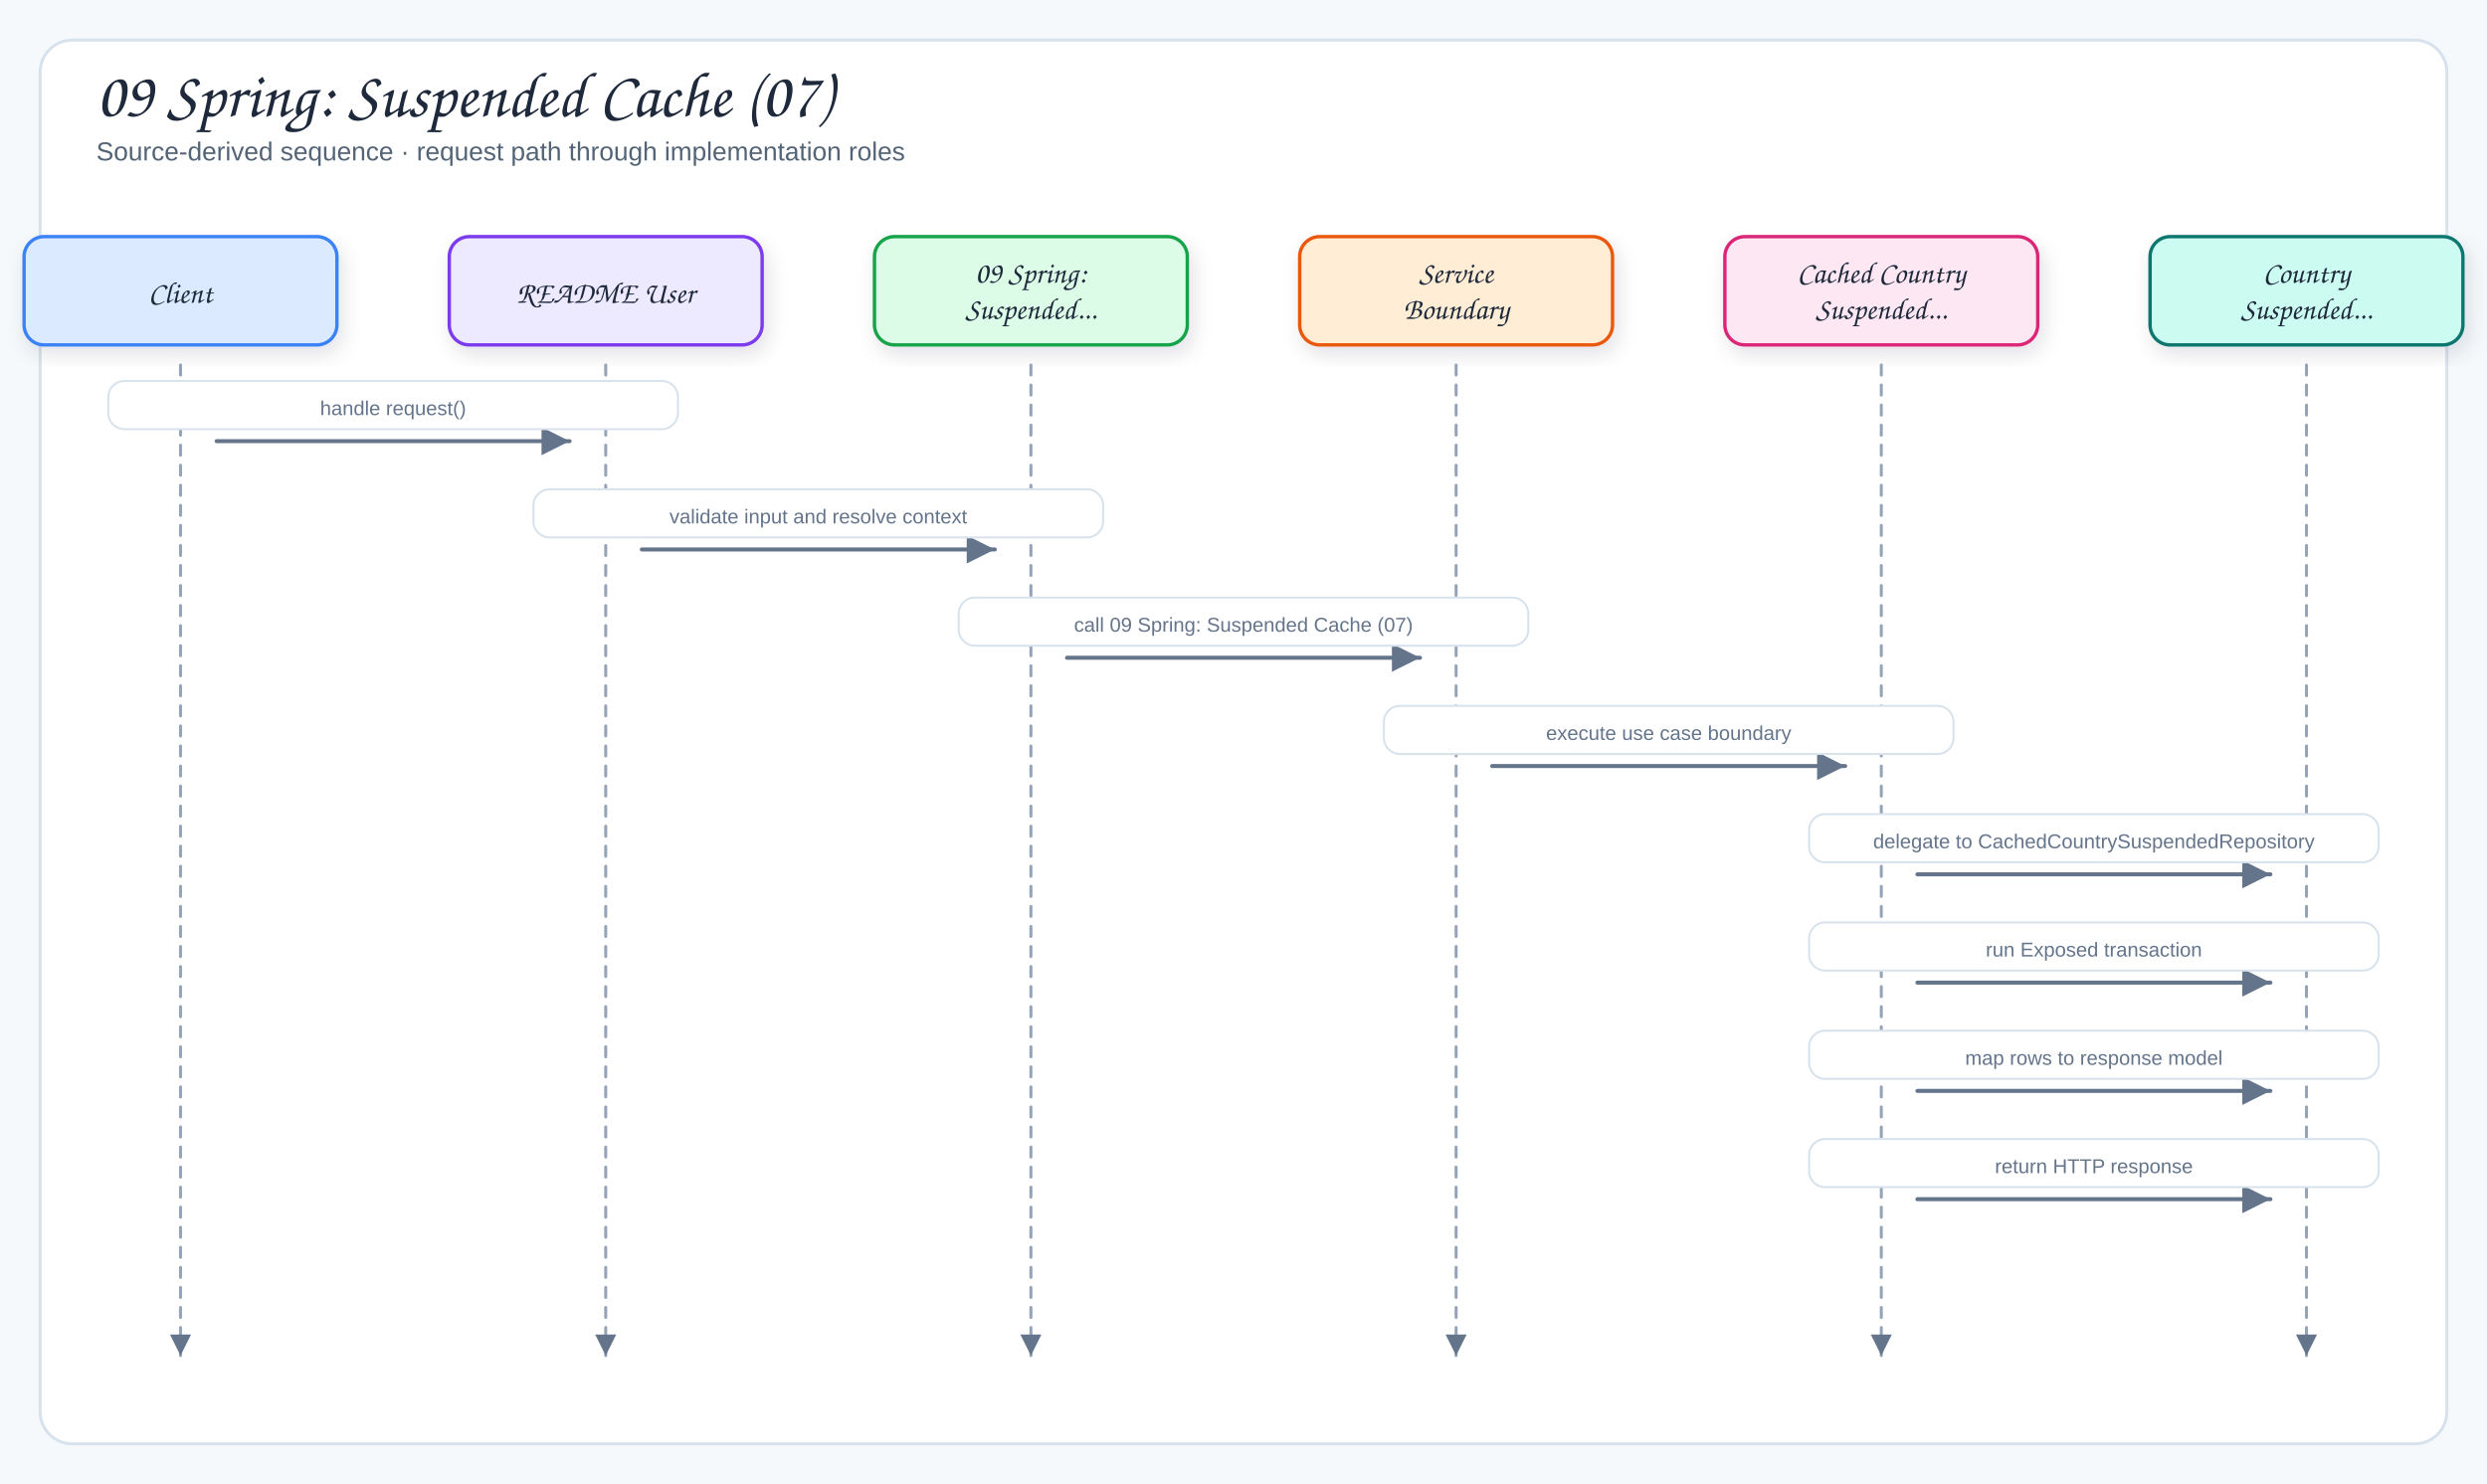
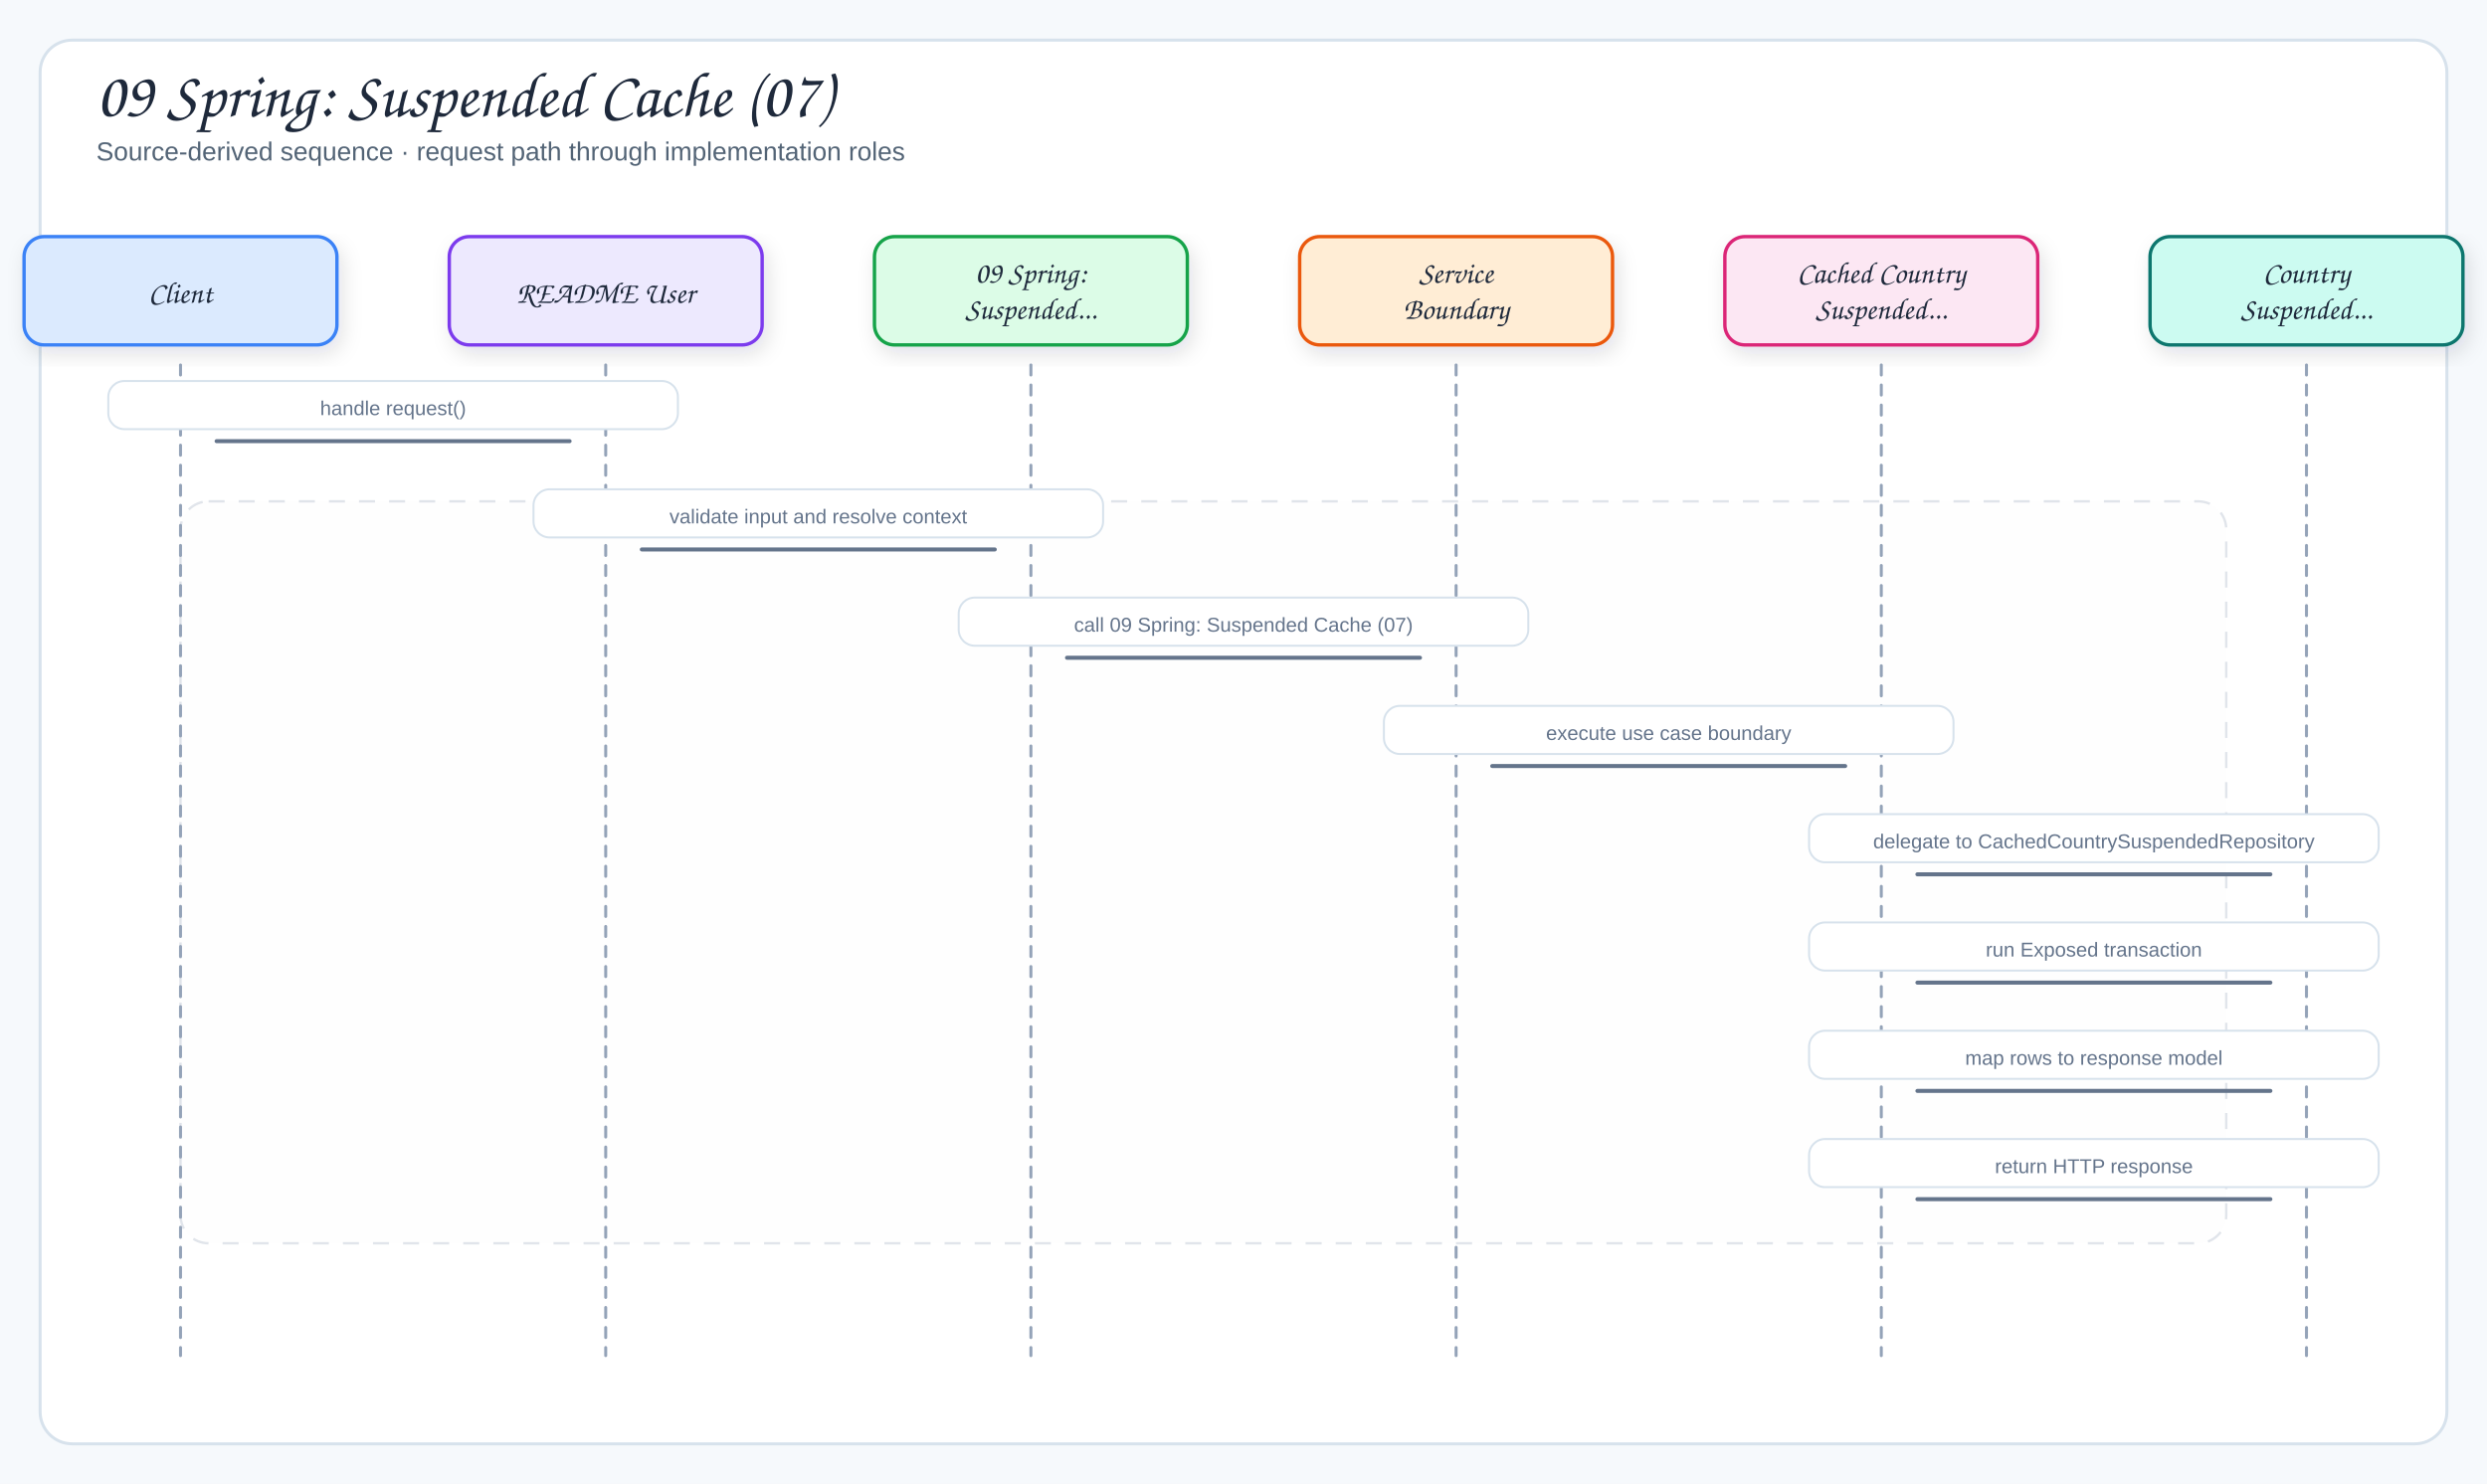
<svg xmlns="http://www.w3.org/2000/svg" viewBox="0 0 1240 740" width="1240" height="740" role="img" aria-label="09 Spring: Suspended Cache (07)">
  <defs>
    <filter id="shadow" x="-10%" y="-10%" width="120%" height="130%">
      <feDropShadow dx="2" dy="4" stdDeviation="5" flood-color="#1f2937" flood-opacity="0.12" />
    </filter>
    <marker id="arrow" markerWidth="9" markerHeight="9" refX="8" refY="4.5" orient="auto">
      <path d="M1,1 L8,4.5 L1,8 Z" fill="#64748b" />
    </marker>
    <marker id="inherit" markerWidth="11" markerHeight="10" refX="9.5" refY="5" orient="auto">
      <path d="M0.5,1 L9.5,5 L0.5,9 Z" fill="#fff" stroke="#64748b" stroke-width="1.5" />
    </marker>
    <style>
  .canvas{fill:#f6f9fc}
  .frame{fill:#fff;stroke:#d7e2ec;stroke-width:1.5}
  .panel{fill:#f8fafc;stroke:#d7e2ec;stroke-width:1.2}
  .card{stroke-width:1.7;filter:url(#shadow)}
  .title{font-family:"Architects Daughter","Comic Sans MS",cursive;font-size:32px;fill:#1e293b}
  .subtitle{font-family:"Comic Sans MS","Comic Sans","Comic Neue",Arial,sans-serif;font-size:13px;fill:#536476}
  .panelTitle{font-family:"Architects Daughter","Comic Sans MS",cursive;font-size:12px;letter-spacing:.08em;fill:#94a3b8}
  .label{font-family:"Architects Daughter","Comic Sans MS",cursive;font-size:18px;fill:#1e293b}
  .smallLabel{font-family:"Architects Daughter","Comic Sans MS",cursive;font-size:15px;fill:#1e293b}
  .detail{font-family:"Comic Sans MS","Comic Sans","Comic Neue",Arial,sans-serif;font-size:12px;fill:#536476}
  .tiny{font-family:"Comic Sans MS","Comic Sans","Comic Neue",Arial,sans-serif;font-size:10px;fill:#64748b}
-   .arrow{fill:none;stroke:#64748b;stroke-width:2;stroke-linecap:round;stroke-linejoin:round;marker-end:url(#arrow)}
-   .softArrow{fill:none;stroke:#94a3b8;stroke-width:1.5;stroke-linecap:round;stroke-linejoin:round;stroke-dasharray:5 5;marker-end:url(#arrow)}
-   .inherit{fill:none;stroke:#64748b;stroke-width:1.7;stroke-linecap:round;stroke-linejoin:round;marker-end:url(#inherit)}
+   .arrow{fill:none;stroke:#64748b;stroke-width:2;stroke-linecap:round;stroke-linejoin:round}
+   .softArrow{fill:none;stroke:#94a3b8;stroke-width:1.5;stroke-linecap:round;stroke-linejoin:round;stroke-dasharray:5 5}
+   .inherit{fill:none;stroke:#64748b;stroke-width:1.7;stroke-linecap:round;stroke-linejoin:round}
  .divider{stroke:#cbd5e1;stroke-width:1.2;stroke-dasharray:6 6}
+ .altRegion{fill:#f8fafc;fill-opacity:.055;stroke:#94a3b8;stroke-opacity:.28;stroke-width:1.2;stroke-dasharray:8 7}
</style>
  </defs>
  <rect width="1240" height="740" class="canvas" />
  <rect x="20" y="20" width="1200" height="700" rx="16" class="frame" />
+   <rect x="90" y="250" width="1020" height="370" rx="14" class="altRegion" />
  <text x="48" y="58" class="title">09 Spring: Suspended Cache (07)</text>
  <text x="48" y="80" class="subtitle">Source-derived sequence · request path through implementation roles</text>
  <rect x="12" y="118" width="156" height="54" rx="10" fill="#dbeafe" stroke="#3b82f6" class="card" />
  <text x="90" y="151" class="smallLabel" text-anchor="middle">Client</text>
  <path d="M90,182 L90,676" class="softArrow" />
  <rect x="224" y="118" width="156" height="54" rx="10" fill="#ede9fe" stroke="#7c3aed" class="card" />
  <text x="302" y="151" class="smallLabel" text-anchor="middle">README User</text>
  <path d="M302,182 L302,676" class="softArrow" />
  <rect x="436" y="118" width="156" height="54" rx="10" fill="#dcfce7" stroke="#16a34a" class="card" />
  <text x="514" y="141" class="smallLabel" text-anchor="middle">09 Spring:</text>
  <text x="514" y="159" class="smallLabel" text-anchor="middle">Suspended...</text>
  <path d="M514,182 L514,676" class="softArrow" />
  <rect x="648" y="118" width="156" height="54" rx="10" fill="#ffedd5" stroke="#ea580c" class="card" />
  <text x="726" y="141" class="smallLabel" text-anchor="middle">Service</text>
  <text x="726" y="159" class="smallLabel" text-anchor="middle">Boundary</text>
  <path d="M726,182 L726,676" class="softArrow" />
  <rect x="860" y="118" width="156" height="54" rx="10" fill="#fce7f3" stroke="#db2777" class="card" />
  <text x="938" y="141" class="smallLabel" text-anchor="middle">Cached Country</text>
  <text x="938" y="159" class="smallLabel" text-anchor="middle">Suspended...</text>
  <path d="M938,182 L938,676" class="softArrow" />
  <rect x="1072" y="118" width="156" height="54" rx="10" fill="#ccfbf1" stroke="#0f766e" class="card" />
  <text x="1150" y="141" class="smallLabel" text-anchor="middle">Country</text>
  <text x="1150" y="159" class="smallLabel" text-anchor="middle">Suspended...</text>
  <path d="M1150,182 L1150,676" class="softArrow" />
  <path d="M108,220 L284,220" class="arrow" />
  <rect x="54" y="190" width="284" height="24" rx="8" fill="#fff" stroke="#d7e2ec" class="messageBand" />
  <text x="196" y="207" class="tiny" text-anchor="middle">handle request()</text>
  <path d="M320,274 L496,274" class="arrow" />
  <rect x="266" y="244" width="284" height="24" rx="8" fill="#fff" stroke="#d7e2ec" class="messageBand" />
  <text x="408" y="261" class="tiny" text-anchor="middle">validate input and resolve context</text>
  <path d="M532,328 L708,328" class="arrow" />
  <rect x="478" y="298" width="284" height="24" rx="8" fill="#fff" stroke="#d7e2ec" class="messageBand" />
  <text x="620" y="315" class="tiny" text-anchor="middle">call 09 Spring: Suspended Cache (07)</text>
  <path d="M744,382 L920,382" class="arrow" />
  <rect x="690" y="352" width="284" height="24" rx="8" fill="#fff" stroke="#d7e2ec" class="messageBand" />
  <text x="832" y="369" class="tiny" text-anchor="middle">execute use case boundary</text>
  <path d="M956,436 L1132,436" class="arrow" />
  <rect x="902" y="406" width="284" height="24" rx="8" fill="#fff" stroke="#d7e2ec" class="messageBand" />
  <text x="1044" y="423" class="tiny" text-anchor="middle">delegate to CachedCountrySuspendedRepository</text>
  <path d="M956,490 L1132,490" class="arrow" />
  <rect x="902" y="460" width="284" height="24" rx="8" fill="#fff" stroke="#d7e2ec" class="messageBand" />
  <text x="1044" y="477" class="tiny" text-anchor="middle">run Exposed transaction</text>
  <path d="M956,544 L1132,544" class="arrow" />
  <rect x="902" y="514" width="284" height="24" rx="8" fill="#fff" stroke="#d7e2ec" class="messageBand" />
  <text x="1044" y="531" class="tiny" text-anchor="middle">map rows to response model</text>
  <path d="M956,598 L1132,598" class="arrow" />
  <rect x="902" y="568" width="284" height="24" rx="8" fill="#fff" stroke="#d7e2ec" class="messageBand" />
  <text x="1044" y="585" class="tiny" text-anchor="middle">return HTTP response</text>
</svg>
